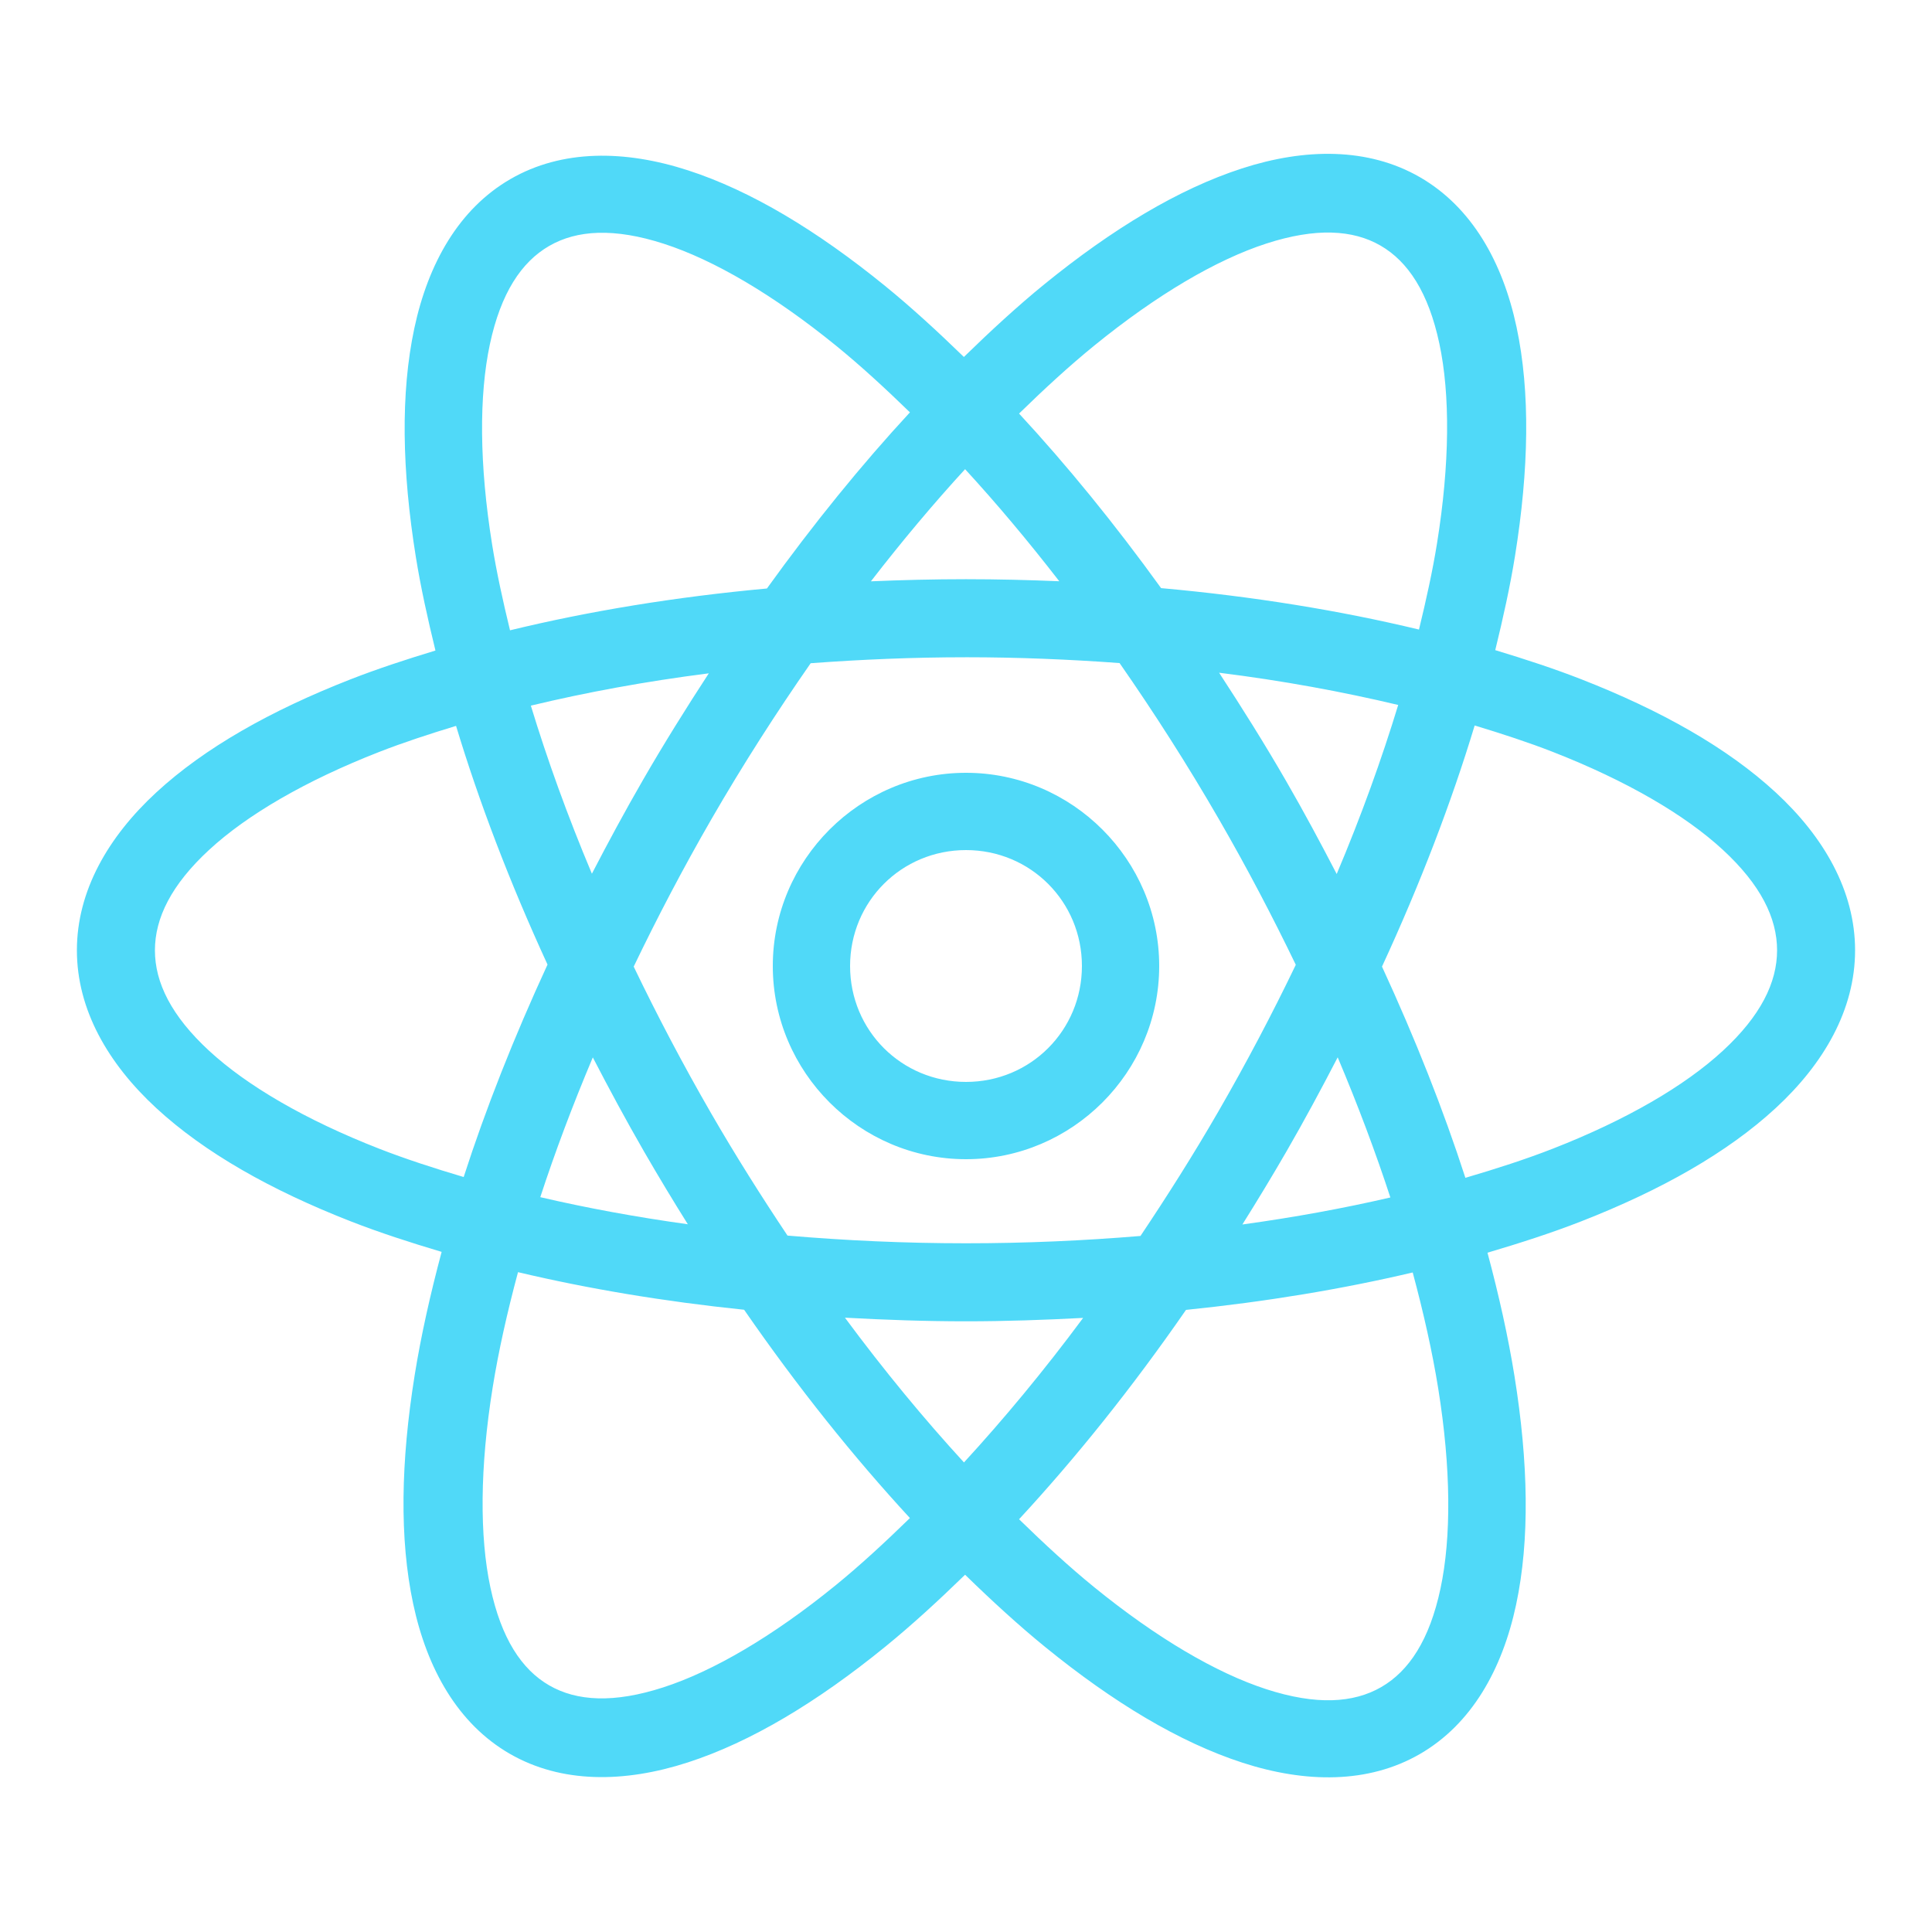
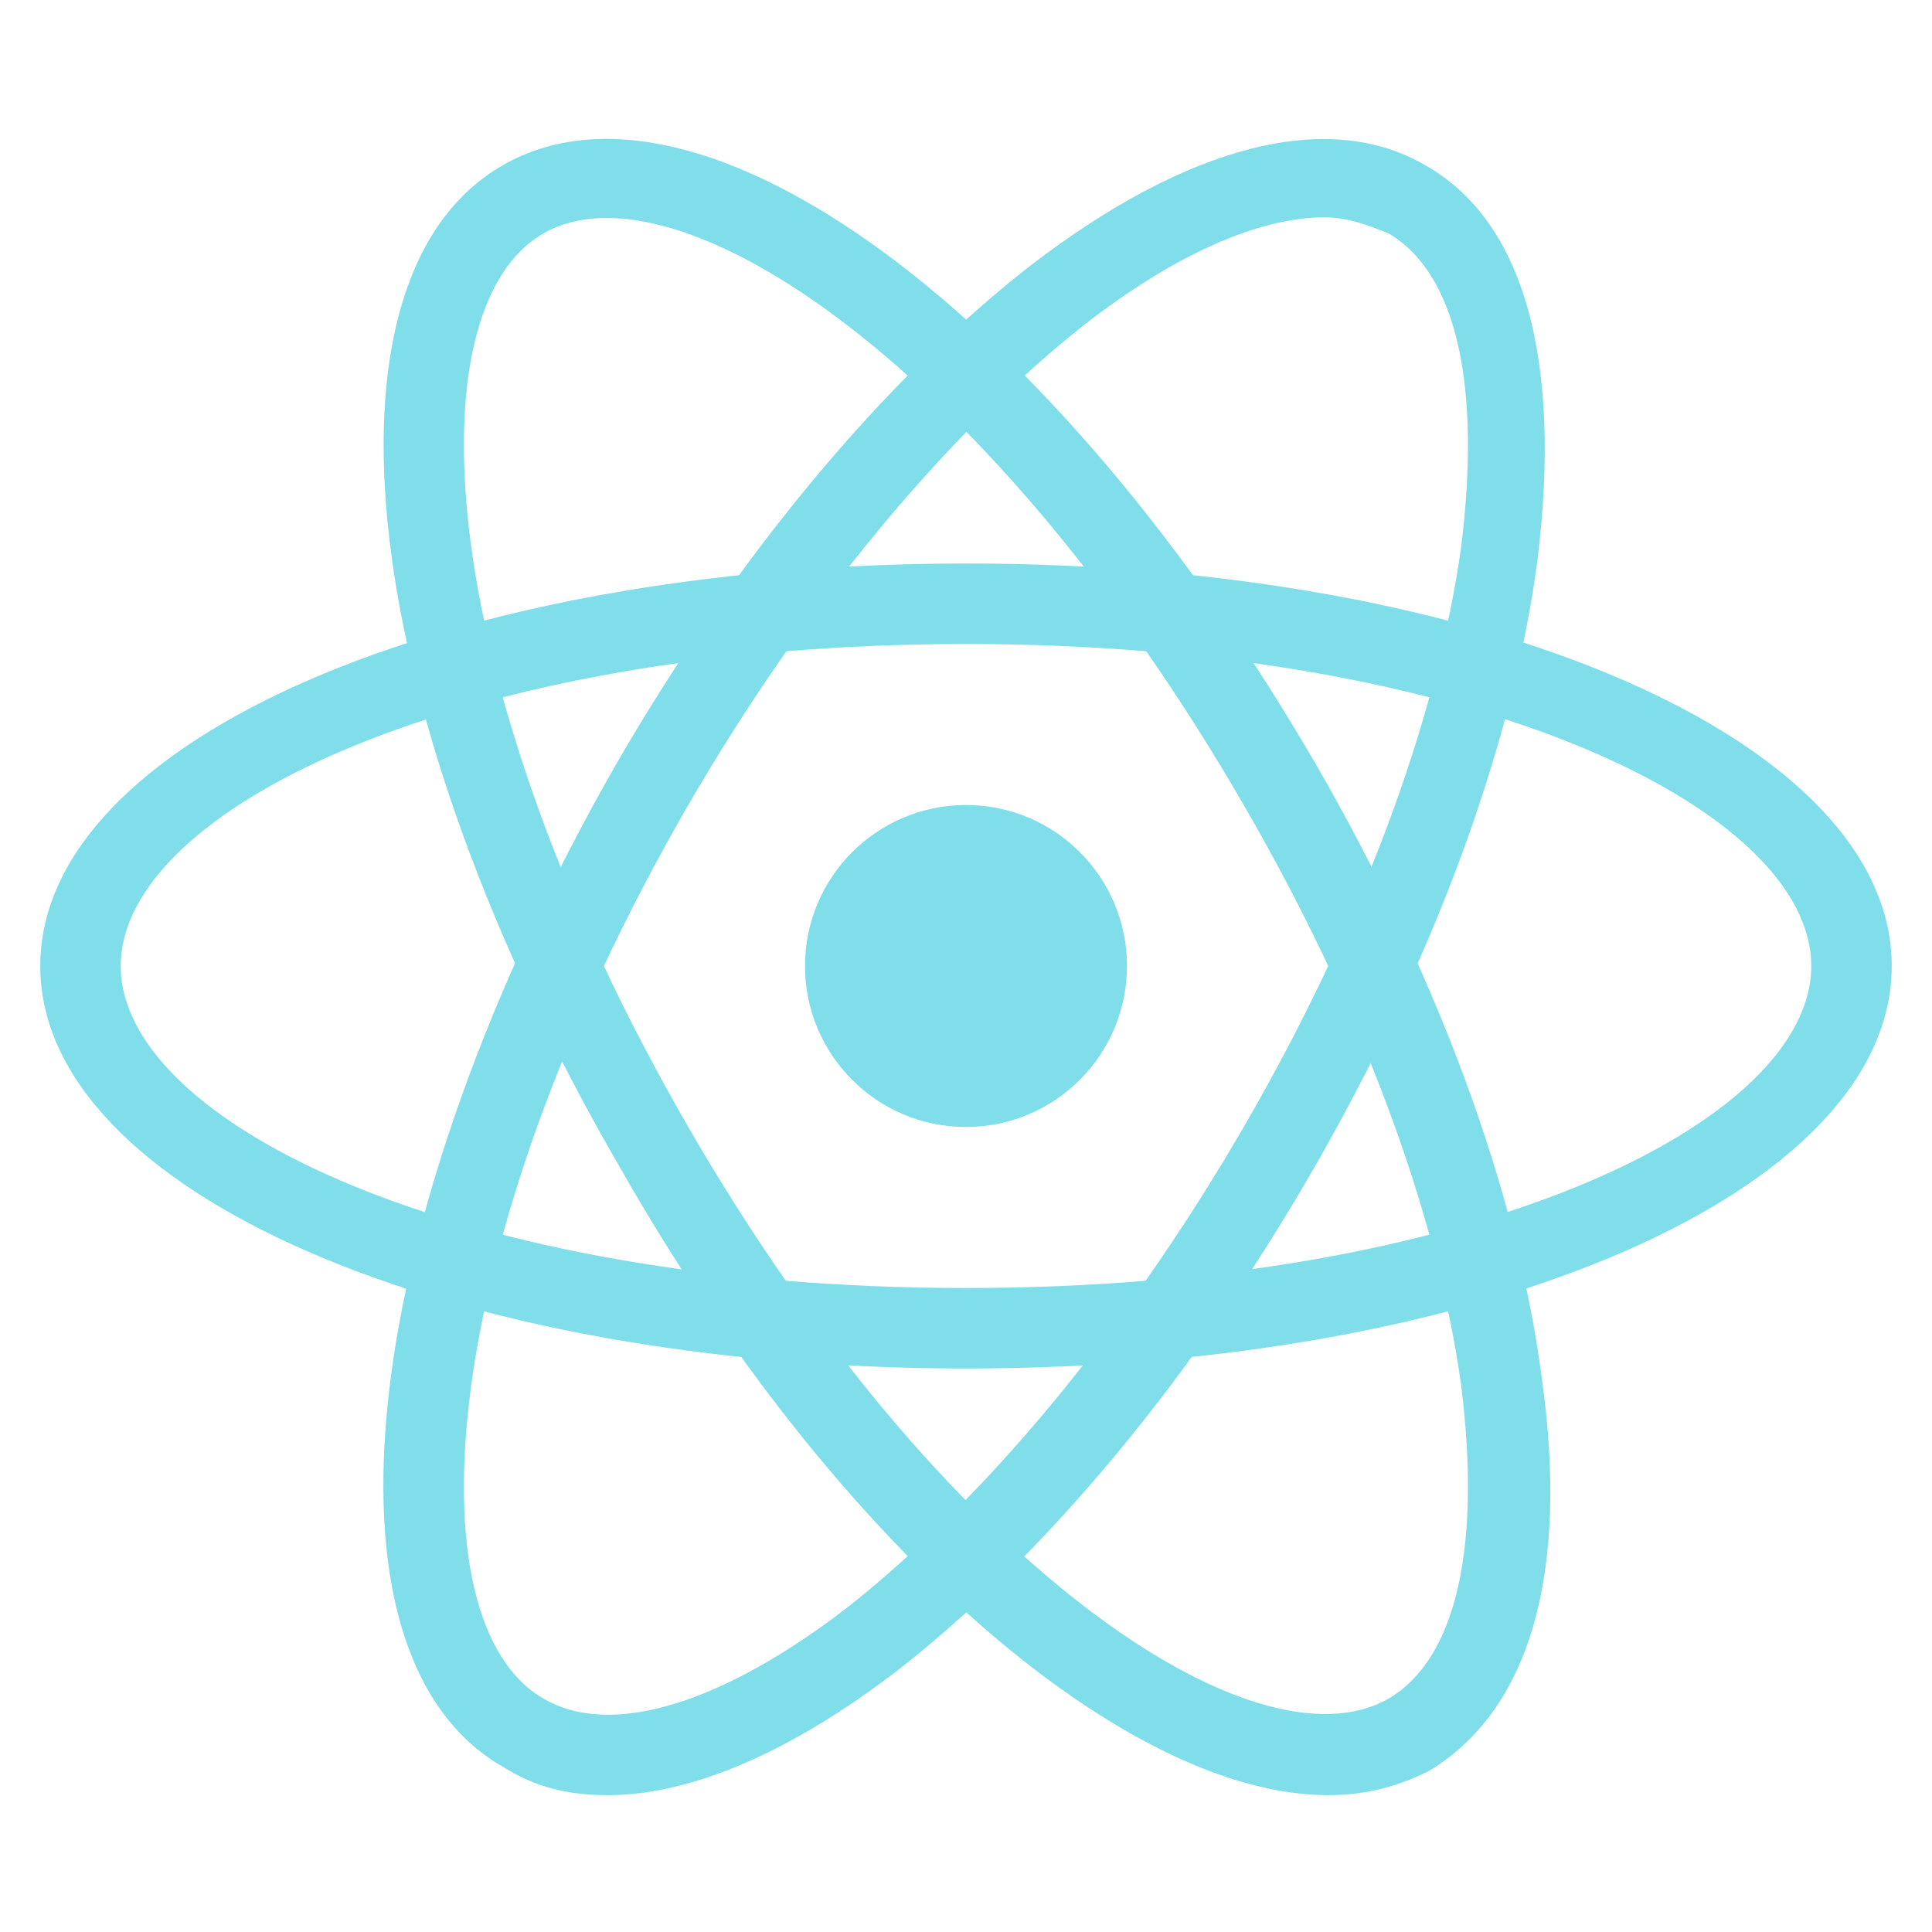
- <svg xmlns="http://www.w3.org/2000/svg" version="1.1" viewBox="0 0 192 192" width="48px" height="48px">
-   <g fill="none" fill-rule="nonzero" stroke="none" stroke-width="1" stroke-linecap="butt" stroke-linejoin="miter" stroke-miterlimit="10" stroke-dasharray="" stroke-dashoffset="0" font-family="none" font-weight="none" font-size="none" text-anchor="none" style="mix-blend-mode: normal">
-     <path d="M0,192v-192h192v192z" fill="none" />
-     <g fill="#50d9f8">
-       <path d="M132.69,15.3c-2.994,-0.101 -6.128,0.421 -9.27,1.44c-6.284,2.037 -12.869,6.008 -19.628,11.505c-2.648,2.154 -5.321,4.617 -8.002,7.23c-2.622,-2.547 -5.24,-4.951 -7.83,-7.058c-6.753,-5.493 -13.32,-9.457 -19.59,-11.49c-6.27,-2.033 -12.509,-2.096 -17.633,0.863c-5.124,2.958 -8.188,8.389 -9.562,14.835c-1.375,6.446 -1.231,14.123 0.15,22.718c0.48,2.985 1.171,6.117 1.95,9.307c-2.928,0.887 -5.771,1.82 -8.408,2.85c-7.957,3.108 -14.541,6.826 -19.335,11.25c-4.794,4.424 -7.89,9.794 -7.89,15.69c0,5.896 3.096,11.258 7.89,15.682c4.794,4.424 11.378,8.15 19.335,11.258c2.819,1.101 5.872,2.093 9.023,3.03c-1.133,4.235 -2.052,8.344 -2.678,12.24c-1.382,8.601 -1.528,16.279 -0.15,22.74c1.378,6.461 4.443,11.922 9.592,14.895c5.149,2.973 11.416,2.9 17.7,0.863c6.284,-2.037 12.862,-6 19.62,-11.498c2.624,-2.135 5.278,-4.57 7.935,-7.155c2.669,2.6 5.337,5.048 7.973,7.192c6.753,5.493 13.328,9.457 19.598,11.49c6.27,2.033 12.501,2.096 17.625,-0.863c5.124,-2.958 8.188,-8.389 9.562,-14.835c1.375,-6.446 1.223,-14.123 -0.158,-22.718c-0.628,-3.906 -1.546,-8.022 -2.685,-12.27c3.255,-0.96 6.404,-1.978 9.307,-3.112c7.957,-3.108 14.541,-6.833 19.335,-11.258c4.794,-4.424 7.89,-9.786 7.89,-15.682c0,-5.896 -3.096,-11.266 -7.89,-15.69c-4.794,-4.424 -11.378,-8.142 -19.335,-11.25c-2.674,-1.045 -5.561,-1.99 -8.535,-2.888c0.785,-3.21 1.483,-6.364 1.965,-9.367c1.382,-8.601 1.528,-16.287 0.15,-22.747c-1.378,-6.461 -4.451,-11.915 -9.6,-14.887c-2.575,-1.486 -5.429,-2.209 -8.422,-2.31zM132.338,23.115c1.879,0.051 3.482,0.498 4.853,1.29c2.742,1.583 4.769,4.664 5.85,9.735c1.081,5.071 1.044,11.922 -0.233,19.867c-0.437,2.72 -1.072,5.603 -1.792,8.557c-7.853,-1.89 -16.457,-3.293 -25.628,-4.117c-4.607,-6.383 -9.342,-12.189 -14.115,-17.348c2.523,-2.463 5.03,-4.767 7.478,-6.758c6.243,-5.078 12.153,-8.533 17.085,-10.133c2.466,-0.8 4.624,-1.146 6.503,-1.095zM59.468,23.137c1.89,-0.053 4.052,0.293 6.525,1.095c4.946,1.604 10.867,5.057 17.115,10.14c2.397,1.95 4.849,4.204 7.32,6.607c-4.807,5.199 -9.576,11.066 -14.213,17.505c-9.138,0.84 -17.712,2.256 -25.53,4.155c-0.716,-2.94 -1.342,-5.811 -1.778,-8.52c-1.278,-7.952 -1.309,-14.812 -0.225,-19.898c1.084,-5.085 3.128,-8.182 5.895,-9.78c1.384,-0.799 3,-1.252 4.89,-1.305zM95.91,46.627c3.128,3.404 6.257,7.13 9.36,11.137c-3.049,-0.127 -6.135,-0.203 -9.27,-0.203c-3.197,0 -6.342,0.078 -9.45,0.21c3.104,-4.011 6.231,-7.738 9.36,-11.145zM96,65.317c5.222,0 10.312,0.215 15.262,0.578c3.407,4.893 6.736,10.083 9.908,15.578c2.787,4.827 5.309,9.647 7.605,14.408c-2.32,4.823 -4.884,9.708 -7.71,14.602c-2.487,4.308 -5.085,8.4 -7.725,12.345c-5.592,0.467 -11.387,0.728 -17.34,0.728c-6.096,0 -12.021,-0.276 -17.738,-0.765c-2.596,-3.888 -5.15,-7.926 -7.598,-12.165c-2.819,-4.883 -5.371,-9.752 -7.688,-14.565c2.326,-4.84 4.89,-9.744 7.725,-14.655c3.155,-5.465 6.475,-10.626 9.863,-15.495c5.004,-0.371 10.153,-0.593 15.435,-0.593zM121.155,66.855c6.327,0.79 12.268,1.887 17.797,3.203c-1.641,5.38 -3.663,11 -6.112,16.8c-1.59,-3.066 -3.238,-6.142 -5.018,-9.225c-2.156,-3.734 -4.397,-7.299 -6.668,-10.777zM70.44,66.915c-2.224,3.415 -4.412,6.907 -6.525,10.568c-1.803,3.122 -3.484,6.24 -5.093,9.345c-2.428,-5.765 -4.438,-11.353 -6.067,-16.703c5.49,-1.318 11.399,-2.411 17.685,-3.21zM146.55,72.097c2.722,0.824 5.351,1.683 7.763,2.625c7.335,2.865 13.137,6.257 16.898,9.727c3.76,3.47 5.393,6.78 5.393,9.99c0,3.21 -1.632,6.52 -5.393,9.99c-3.76,3.47 -9.563,6.863 -16.898,9.727c-2.68,1.047 -5.624,1.996 -8.685,2.895c-2.184,-6.754 -4.971,-13.8 -8.287,-20.992c3.814,-8.258 6.895,-16.31 9.21,-23.962zM45.322,72.135c2.289,7.576 5.33,15.548 9.09,23.723c-3.339,7.235 -6.14,14.321 -8.332,21.113c-2.953,-0.876 -5.798,-1.799 -8.393,-2.812c-7.335,-2.865 -13.137,-6.257 -16.898,-9.727c-3.76,-3.47 -5.393,-6.78 -5.393,-9.99c0,-3.21 1.632,-6.52 5.393,-9.99c3.76,-3.47 9.563,-6.863 16.898,-9.727c2.374,-0.927 4.959,-1.775 7.635,-2.587zM96,76.8c-10.558,0 -19.2,8.642 -19.2,19.2c0,10.558 8.642,19.2 19.2,19.2c10.558,0 19.2,-8.642 19.2,-19.2c0,-10.558 -8.642,-19.2 -19.2,-19.2zM96,84.48c6.408,0 11.52,5.112 11.52,11.52c0,6.408 -5.112,11.52 -11.52,11.52c-6.408,0 -11.52,-5.112 -11.52,-11.52c0,-6.408 5.112,-11.52 11.52,-11.52zM132.938,105.075c2.014,4.766 3.764,9.43 5.235,13.928c-4.618,1.071 -9.535,1.973 -14.707,2.685c1.489,-2.376 2.959,-4.796 4.395,-7.282c1.8,-3.117 3.471,-6.23 5.077,-9.33zM58.913,105.082c1.615,3.119 3.297,6.246 5.107,9.383c1.418,2.456 2.865,4.853 4.335,7.2c-5.157,-0.715 -10.059,-1.62 -14.662,-2.692c1.464,-4.484 3.215,-9.138 5.22,-13.89zM51.48,126.427c6.95,1.646 14.482,2.911 22.47,3.735c5.333,7.714 10.886,14.641 16.477,20.7c-2.5,2.437 -4.978,4.725 -7.402,6.697c-6.243,5.078 -12.16,8.526 -17.093,10.125c-4.932,1.599 -8.613,1.388 -11.355,-0.195c-2.742,-1.583 -4.761,-4.664 -5.843,-9.735c-1.081,-5.071 -1.051,-11.915 0.225,-19.86c0.579,-3.604 1.444,-7.464 2.52,-11.467zM140.393,126.457c1.084,4.026 1.953,7.903 2.535,11.527c1.278,7.952 1.309,14.805 0.225,19.89c-1.084,5.085 -3.12,8.19 -5.888,9.787c-2.767,1.598 -6.476,1.814 -11.422,0.21c-4.946,-1.604 -10.867,-5.065 -17.115,-10.148c-2.442,-1.987 -4.937,-4.285 -7.455,-6.742c5.628,-6.082 11.222,-13.047 16.59,-20.805c8.008,-0.818 15.561,-2.076 22.53,-3.72zM83.97,130.95c3.943,0.215 7.938,0.36 12.03,0.36c3.957,0 7.822,-0.136 11.64,-0.338c-3.903,5.265 -7.881,10.052 -11.842,14.363c-3.96,-4.32 -7.93,-9.115 -11.828,-14.385z" />
-     </g>
-   </g>
+ <svg xmlns="http://www.w3.org/2000/svg" viewBox="0 0 48 48" width="48px" height="48px">
+   <path fill="#80deea" d="M24,34C11.1,34,1,29.6,1,24c0-5.6,10.1-10,23-10c12.9,0,23,4.4,23,10C47,29.6,36.9,34,24,34z M24,16 c-12.6,0-21,4.1-21,8c0,3.9,8.4,8,21,8s21-4.1,21-8C45,20.1,36.6,16,24,16z" />
+   <path fill="#80deea" d="M15.1,44.6c-1,0-1.8-0.2-2.6-0.7C7.6,41.1,8.9,30.2,15.3,19l0,0c3-5.2,6.7-9.6,10.3-12.4c3.9-3,7.4-3.9,9.8-2.5 c2.5,1.4,3.4,4.9,2.8,9.8c-0.6,4.6-2.6,10-5.6,15.2c-3,5.2-6.7,9.6-10.3,12.4C19.7,43.5,17.2,44.6,15.1,44.6z M32.9,5.4 c-1.6,0-3.7,0.9-6,2.7c-3.4,2.7-6.9,6.9-9.8,11.9l0,0c-6.3,10.9-6.9,20.3-3.6,22.2c1.7,1,4.5,0.1,7.6-2.3c3.4-2.7,6.9-6.9,9.8-11.9 c2.9-5,4.8-10.1,5.4-14.4c0.5-4-0.1-6.8-1.8-7.8C34,5.6,33.5,5.4,32.9,5.4z" />
+   <path fill="#80deea" d="M33,44.6c-5,0-12.2-6.1-17.6-15.6C8.9,17.8,7.6,6.9,12.5,4.1l0,0C17.4,1.3,26.2,7.8,32.7,19 c3,5.2,5,10.6,5.6,15.2c0.7,4.9-0.3,8.3-2.8,9.8C34.7,44.4,33.9,44.6,33,44.6z M13.5,5.8c-3.3,1.9-2.7,11.3,3.6,22.2 c6.3,10.9,14.1,16.1,17.4,14.2c1.7-1,2.3-3.8,1.8-7.8c-0.6-4.3-2.5-9.4-5.4-14.4C24.6,9.1,16.8,3.9,13.5,5.8L13.5,5.8z" />
+   <circle cx="24" cy="24" r="4" fill="#80deea" />
</svg>
